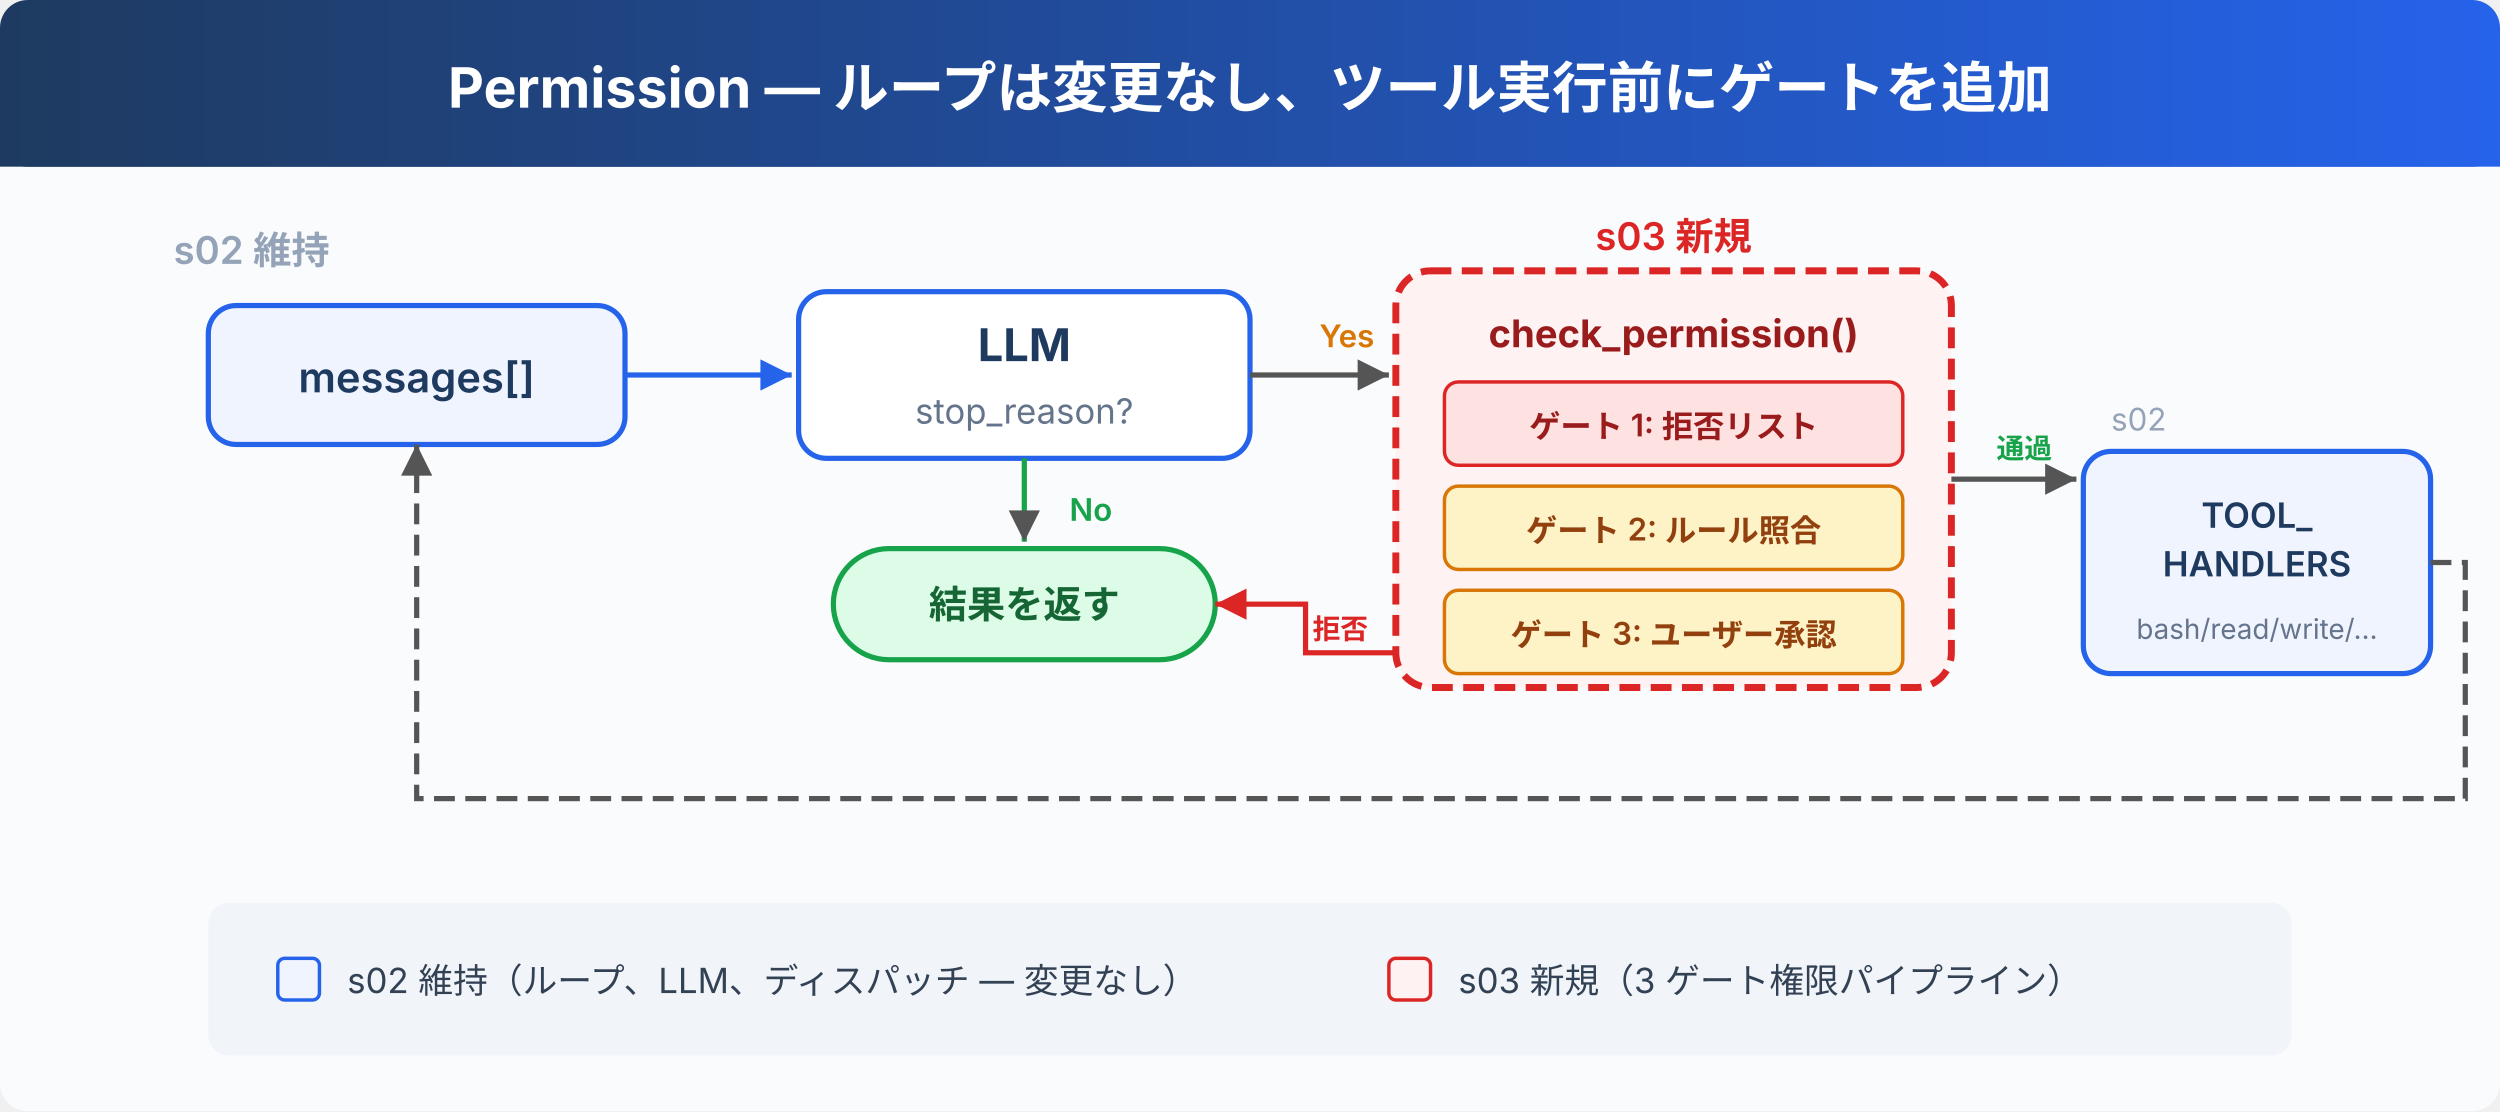
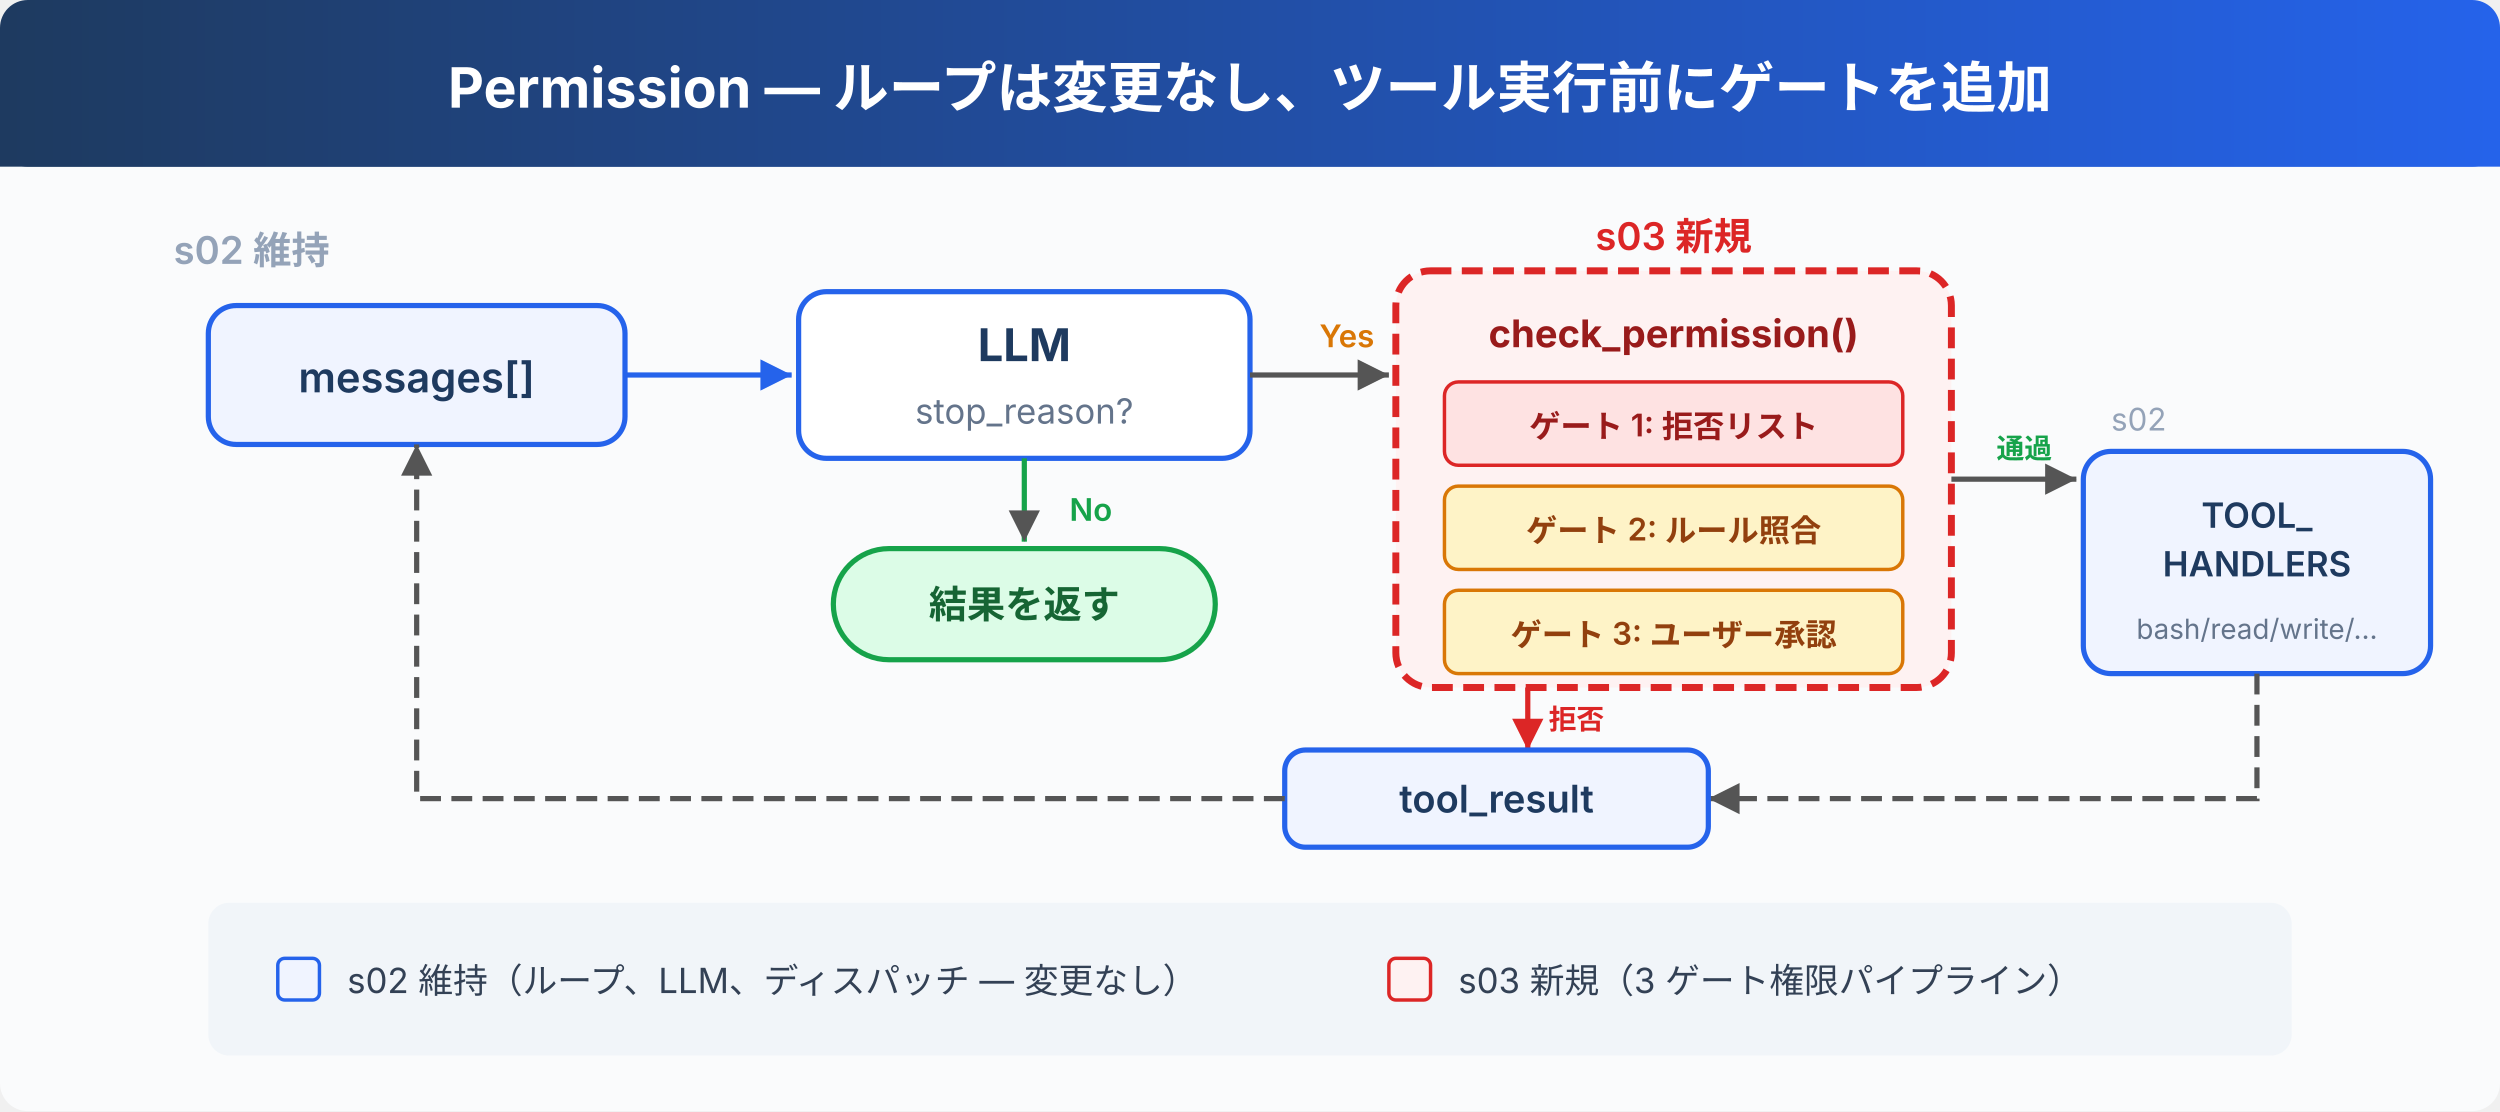
<svg xmlns="http://www.w3.org/2000/svg" viewBox="0 0 720 320" font-family="system-ui, -apple-system, sans-serif">
  <defs>
    <marker id="arrow" viewBox="0 0 10 10" refX="10" refY="5" markerWidth="6" markerHeight="6" orient="auto-start-reverse">
      <path d="M 0 0 L 10 5 L 0 10 z" fill="#555" />
    </marker>
    <marker id="arrow-blue" viewBox="0 0 10 10" refX="10" refY="5" markerWidth="6" markerHeight="6" orient="auto-start-reverse">
      <path d="M 0 0 L 10 5 L 0 10 z" fill="#2563eb" />
    </marker>
    <marker id="arrow-red" viewBox="0 0 10 10" refX="10" refY="5" markerWidth="6" markerHeight="6" orient="auto-start-reverse">
      <path d="M 0 0 L 10 5 L 0 10 z" fill="#dc2626" />
    </marker>
    <linearGradient id="header" x1="0" y1="0" x2="1" y2="0">
      <stop offset="0%" stop-color="#1e3a5f" />
      <stop offset="100%" stop-color="#2563eb" />
    </linearGradient>
  </defs>
  <rect width="720" height="320" fill="#fafbfc" rx="8" />
  <rect x="0" y="0" width="720" height="48" fill="url(#header)" rx="8" />
  <rect x="0" y="40" width="720" height="8" fill="url(#header)" />
  <text x="360" y="31" fill="#fff" font-size="16" font-weight="700" text-anchor="middle">Permission — ループは変更なし、ツール実行前にゲートを追加</text>
  <text x="50" y="76" fill="#94a3b8" font-size="11" font-weight="600">s02 維持</text>
  <rect x="60" y="88" width="120" height="40" rx="8" fill="#f0f4ff" stroke="#2563eb" stroke-width="1.5" />
  <text x="120" y="113" fill="#1e3a5f" font-size="12" font-weight="600" text-anchor="middle">messages[]</text>
  <line x1="180" y1="108" x2="228" y2="108" stroke="#2563eb" stroke-width="1.5" marker-end="url(#arrow-blue)" />
  <rect x="230" y="84" width="130" height="48" rx="8" fill="#fff" stroke="#2563eb" stroke-width="1.5" />
  <text x="295" y="104" fill="#1e3a5f" font-size="13" font-weight="700" text-anchor="middle">LLM</text>
  <text x="295" y="122" fill="#64748b" font-size="10" text-anchor="middle">stop_reason?</text>
  <line x1="295" y1="132" x2="295" y2="156" stroke="#16a34a" stroke-width="1.5" marker-end="url(#arrow)" />
  <text x="308" y="150" fill="#16a34a" font-size="9" font-weight="600">No</text>
  <rect x="240" y="158" width="110" height="32" rx="16" fill="#dcfce7" stroke="#16a34a" stroke-width="1.5" />
  <text x="295" y="178" fill="#166534" font-size="11" font-weight="600" text-anchor="middle">結果を返す</text>
  <line x1="360" y1="108" x2="400" y2="108" stroke="#555" stroke-width="1.5" marker-end="url(#arrow)" />
  <text x="380" y="100" fill="#d97706" font-size="9" font-weight="600">Yes</text>
  <text x="482" y="72" fill="#dc2626" font-size="11" font-weight="600" text-anchor="middle">s03 新規</text>
  <rect x="402" y="78" width="160" height="120" rx="10" fill="#fef2f2" stroke="#dc2626" stroke-width="2" stroke-dasharray="6,3" />
  <text x="482" y="100" fill="#991b1b" font-size="11" font-weight="700" text-anchor="middle">check_permission()</text>
  <rect x="416" y="110" width="132" height="24" rx="4" fill="#fee2e2" stroke="#dc2626" stroke-width="1" />
  <text x="482" y="126" fill="#991b1b" font-size="9" font-weight="600" text-anchor="middle">ゲート 1: 拒否リスト</text>
  <rect x="416" y="140" width="132" height="24" rx="4" fill="#fef3c7" stroke="#d97706" stroke-width="1" />
  <text x="482" y="156" fill="#92400e" font-size="9" font-weight="600" text-anchor="middle">ゲート 2: ルール照合</text>
  <rect x="416" y="170" width="132" height="24" rx="4" fill="#fef3c7" stroke="#d97706" stroke-width="1" />
  <text x="482" y="186" fill="#92400e" font-size="9" font-weight="600" text-anchor="middle">ゲート 3: ユーザー承認</text>
-   <path d="M 402 188 L 376 188 L 376 174 L 350 174" fill="none" stroke="#dc2626" stroke-width="1.5" marker-end="url(#arrow-red)" />
-   <text x="378" y="184" fill="#dc2626" font-size="8" font-weight="600">拒否</text>
+   <path d="M 440 198 L 440 216" fill="none" stroke="#dc2626" stroke-width="1.5" marker-end="url(#arrow-red)" />
+   <text x="446" y="210" fill="#dc2626" font-size="8" font-weight="600">拒否</text>
  <line x1="562" y1="138" x2="598" y2="138" stroke="#555" stroke-width="1.5" marker-end="url(#arrow)" />
  <text x="575" y="132" fill="#16a34a" font-size="8" font-weight="600">通過</text>
  <text x="608" y="124" fill="#94a3b8" font-size="9">s02</text>
  <rect x="600" y="130" width="100" height="64" rx="8" fill="#f0f4ff" stroke="#2563eb" stroke-width="1.5" />
  <text x="650" y="152" fill="#1e3a5f" font-size="10" font-weight="600" text-anchor="middle">TOOL_</text>
  <text x="650" y="166" fill="#1e3a5f" font-size="10" font-weight="600" text-anchor="middle">HANDLERS</text>
  <text x="650" y="184" fill="#64748b" font-size="8" text-anchor="middle">bash/read/write/...</text>
-   <path d="M 700 162 L 710 162 L 710 230 L 120 230 L 120 128" fill="none" stroke="#555" stroke-width="1.5" marker-end="url(#arrow)" stroke-dasharray="6,3" />
+   <path d="M 650 194 L 650 230 L 492 230" fill="none" stroke="#555" stroke-width="1.5" marker-end="url(#arrow)" stroke-dasharray="6,3" />
+   <rect x="370" y="216" width="122" height="28" rx="6" fill="#f0f4ff" stroke="#2563eb" stroke-width="1.5" />
+   <text x="431" y="234" fill="#1e3a5f" font-size="11" font-weight="600" text-anchor="middle">tool_result</text>
+   <path d="M 370 230 L 120 230 L 120 128" fill="none" stroke="#555" stroke-width="1.5" marker-end="url(#arrow)" stroke-dasharray="6,3" />
  <rect x="60" y="260" width="600" height="44" rx="6" fill="#f1f5f9" />
  <rect x="80" y="276" width="12" height="12" rx="2" fill="#f0f4ff" stroke="#2563eb" stroke-width="1" />
  <text x="100" y="286" fill="#334155" font-size="10">s02 維持（ループ、LLM、ディスパッチ — 変更なし）</text>
  <rect x="400" y="276" width="12" height="12" rx="2" fill="#fef2f2" stroke="#dc2626" stroke-width="1" />
  <text x="420" y="286" fill="#334155" font-size="10">s03 新規（3 ゲート権限パイプライン）</text>
</svg>
